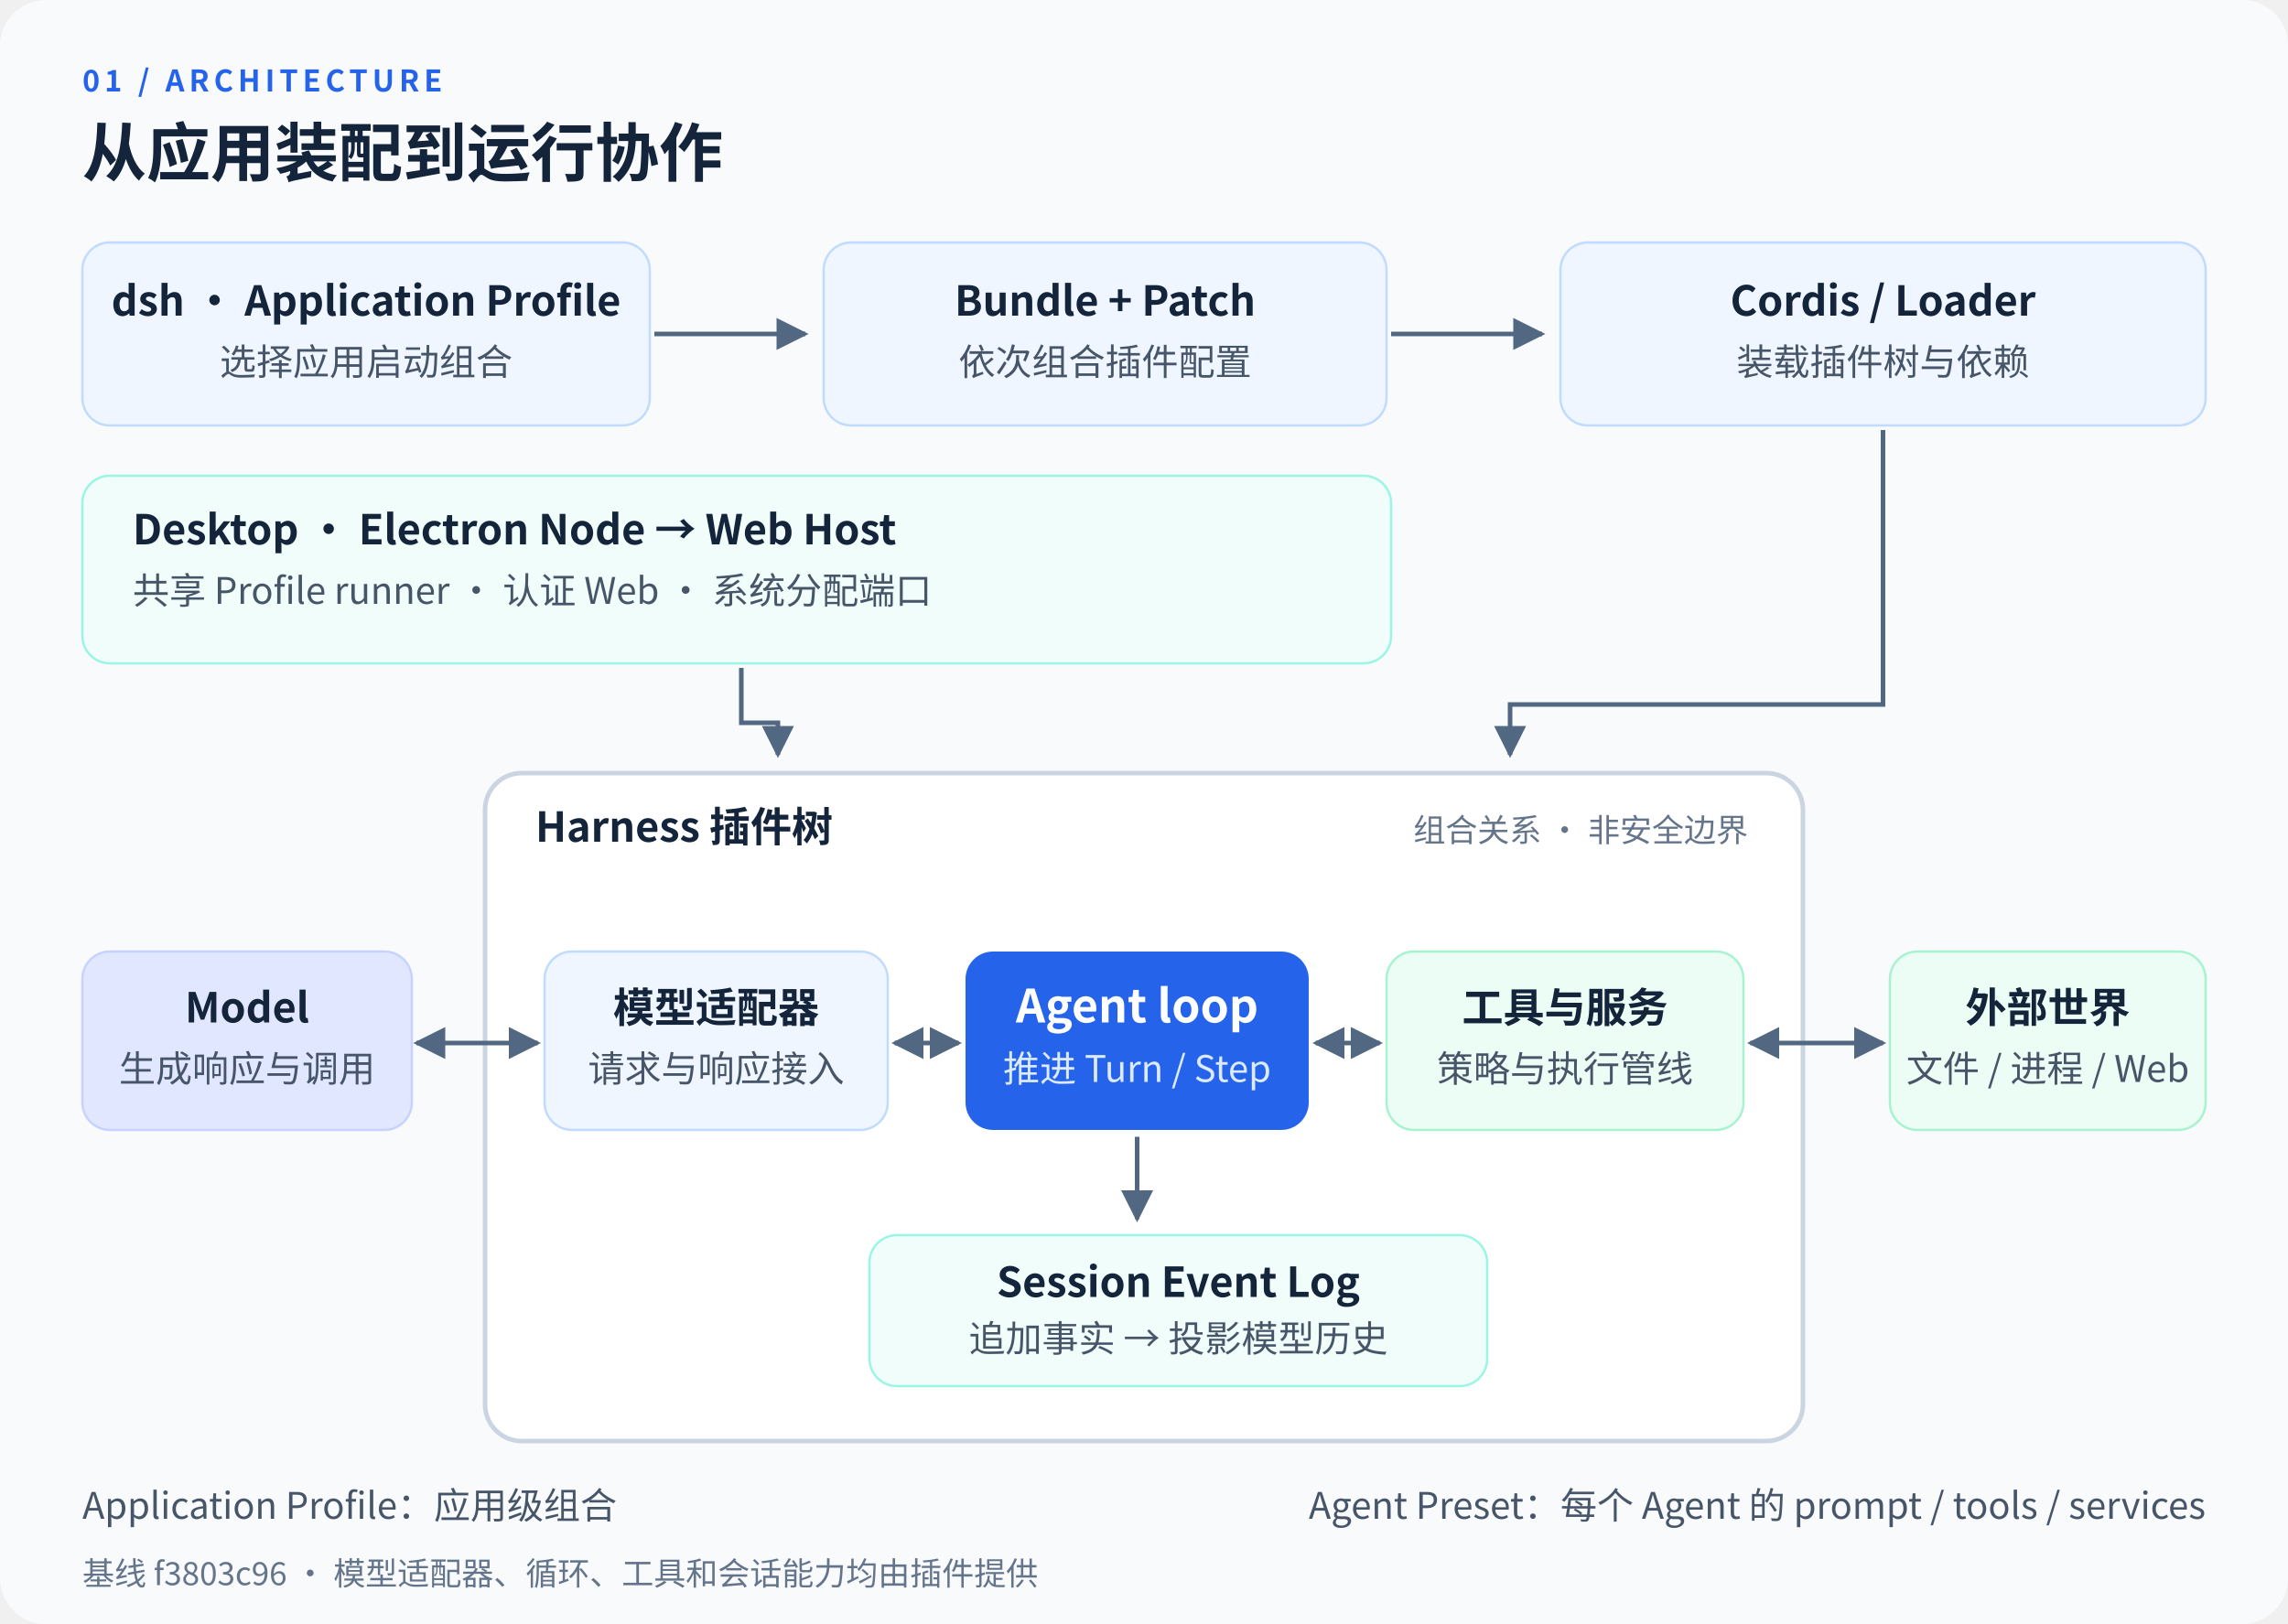
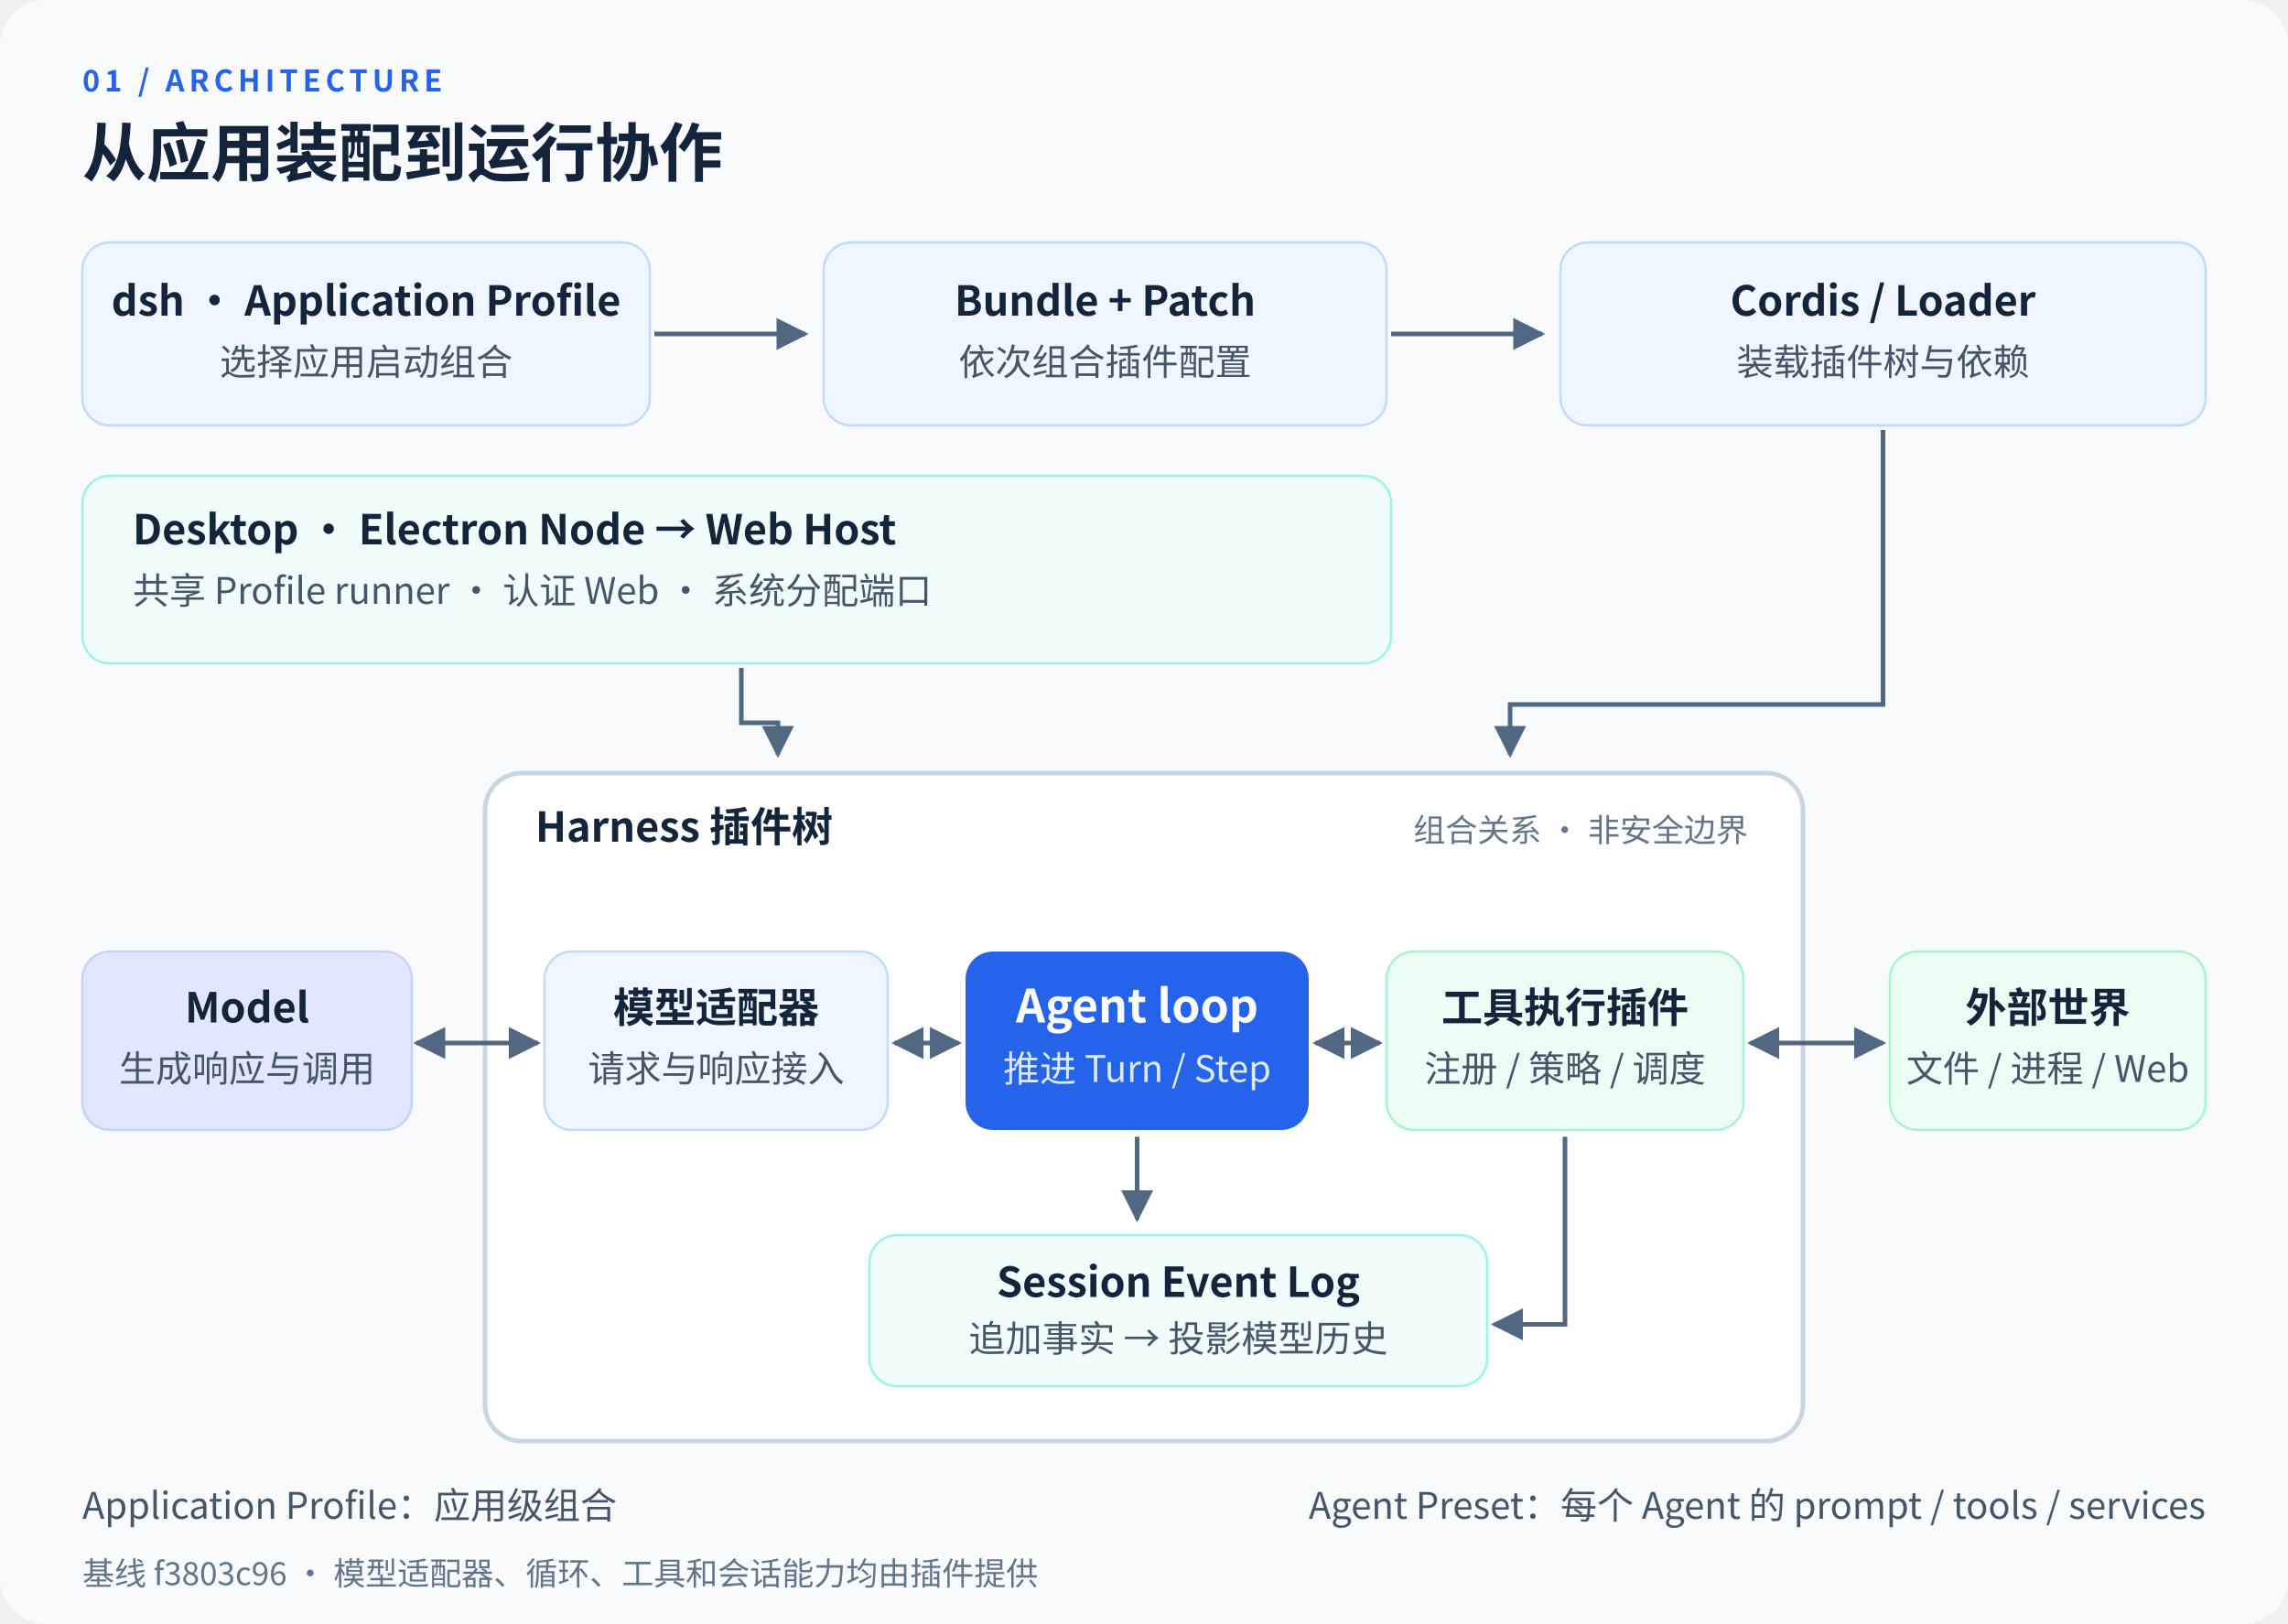
<svg xmlns="http://www.w3.org/2000/svg" width="1000" height="710" viewBox="0 0 1000 710" role="img" aria-labelledby="title desc">
  <defs>
    <marker id="arrow" viewBox="0 0 10 10" refX="9" refY="5" markerWidth="7" markerHeight="7" orient="auto-start-reverse">
      <path d="M 0 0 L 10 5 L 0 10 z" fill="#526781" />
    </marker>
    <style>
      text { font-family: -apple-system, BlinkMacSystemFont, 'Segoe UI', 'PingFang SC', 'Noto Sans CJK SC', sans-serif; }
      .title { font-size: 28px; font-weight: 700; fill: #13243b; }
      .label { font-size: 18px; font-weight: 600; fill: #13243b; }
      .body { font-size: 16px; fill: #475569; }
      .small { font-size: 14px; fill: #64748b; }
      .line { fill: none; stroke: #526781; stroke-width: 2; marker-end: url(#arrow); }
      .both { marker-start: url(#arrow); }
    </style>
  </defs>
  <rect width="1000" height="710" rx="20" fill="#f8fafc" />
  <text x="36" y="40" font-size="13" font-weight="700" letter-spacing="2" fill="#2563eb">01 / ARCHITECTURE</text>
  <text x="36" y="77" class="title">从应用装配到运行协作</text>
  <rect x="36" y="106" width="248" height="80" rx="12" fill="#eff6ff" stroke="#bfdbfe" />
  <text x="160" y="138" text-anchor="middle" class="label">dsh · Application Profile</text>
  <text x="160" y="164" text-anchor="middle" class="body">选择应用启动组合</text>
  <path d="M 286 146 H 352" class="line" />
  <rect x="360" y="106" width="246" height="80" rx="12" fill="#eff6ff" stroke="#bfdbfe" />
  <text x="483" y="138" text-anchor="middle" class="label">Bundle + Patch</text>
  <text x="483" y="164" text-anchor="middle" class="body">依次组合插件配置</text>
  <path d="M 608 146 H 674" class="line" />
  <rect x="682" y="106" width="282" height="80" rx="12" fill="#eff6ff" stroke="#bfdbfe" />
  <text x="823" y="138" text-anchor="middle" class="label">Cordis / Loader</text>
  <text x="823" y="164" text-anchor="middle" class="body">装载插件树与依赖</text>
  <path d="M 823 188 V 308 H 660 V 330" class="line" />
  <rect x="36" y="208" width="572" height="82" rx="12" fill="#f0fdfa" stroke="#99f6e4" />
  <text x="58" y="238" class="label">Desktop · Electron Node → Web Host</text>
  <text x="58" y="264" class="body">共享 Profile runner · 认证 Web · 系统分配端口</text>
  <path d="M 324 292 V 316 H 340 V 330" class="line" />
  <g transform="translate(0,90)">
    <rect x="212" y="248" width="576" height="292" rx="16" fill="#ffffff" stroke="#cbd5e1" stroke-width="2" />
    <text x="234" y="278" class="label">Harness 插件树</text>
    <text x="764" y="278" text-anchor="end" class="small">组合关系 · 非安全边界</text>
    <rect x="36" y="326" width="144" height="78" rx="12" fill="#e0e7ff" stroke="#c7d2fe" />
    <text x="108" y="357" text-anchor="middle" class="label">Model</text>
    <text x="108" y="383" text-anchor="middle" class="body">生成响应与调用</text>
    <rect x="238" y="326" width="150" height="78" rx="12" fill="#eff6ff" stroke="#bfdbfe" />
    <text x="313" y="357" text-anchor="middle" class="label">模型适配器</text>
    <text x="313" y="383" text-anchor="middle" class="body">请求与响应接入</text>
    <path d="M 182 366 H 235" class="line both" />
    <rect x="422" y="326" width="150" height="78" rx="12" fill="#2563eb" />
    <text x="497" y="357" text-anchor="middle" font-size="20" font-weight="700" fill="#ffffff">Agent loop</text>
    <text x="497" y="383" text-anchor="middle" font-size="16" fill="#dbeafe">推进 Turn / Step</text>
    <path d="M 391 366 H 419" class="line both" />
    <rect x="606" y="326" width="156" height="78" rx="12" fill="#ecfdf5" stroke="#a7f3d0" />
-     <text x="684" y="357" text-anchor="middle" class="label">工具与服务</text>
-     <text x="684" y="383" text-anchor="middle" class="body">策略与执行管线</text>
+     <text x="684" y="357" text-anchor="middle" class="label">工具执行插件</text>
+     <text x="684" y="383" text-anchor="middle" class="body">注册 / 策略 / 调度</text>
    <path d="M 575 366 H 603" class="line both" />
    <rect x="826" y="326" width="138" height="78" rx="12" fill="#ecfdf5" stroke="#a7f3d0" />
    <text x="895" y="357" text-anchor="middle" class="label">外部世界</text>
    <text x="895" y="383" text-anchor="middle" class="body">文件 / 进程 / Web</text>
    <path d="M 765 366 H 823" class="line both" />
    <path d="M 497 407 V 443" class="line" />
+     <path d="M 684 407 V 489 H 653" class="line" />
    <rect x="380" y="450" width="270" height="66" rx="12" fill="#f0fdfa" stroke="#99f6e4" />
    <text x="515" y="477" text-anchor="middle" class="label">Session Event Log</text>
    <text x="515" y="501" text-anchor="middle" class="body">追加事实 → 投影模型历史</text>
    <text x="36" y="574" class="body">Application Profile：应用级组合</text>
    <text x="964" y="574" text-anchor="end" class="body">Agent Preset：每个 Agent 的 prompt / tools / services</text>
    <text x="36" y="603" class="small">基线 f3803c96 · 模型适配器、循环、工具和会话能力均由插件提供</text>
  </g>
</svg>
